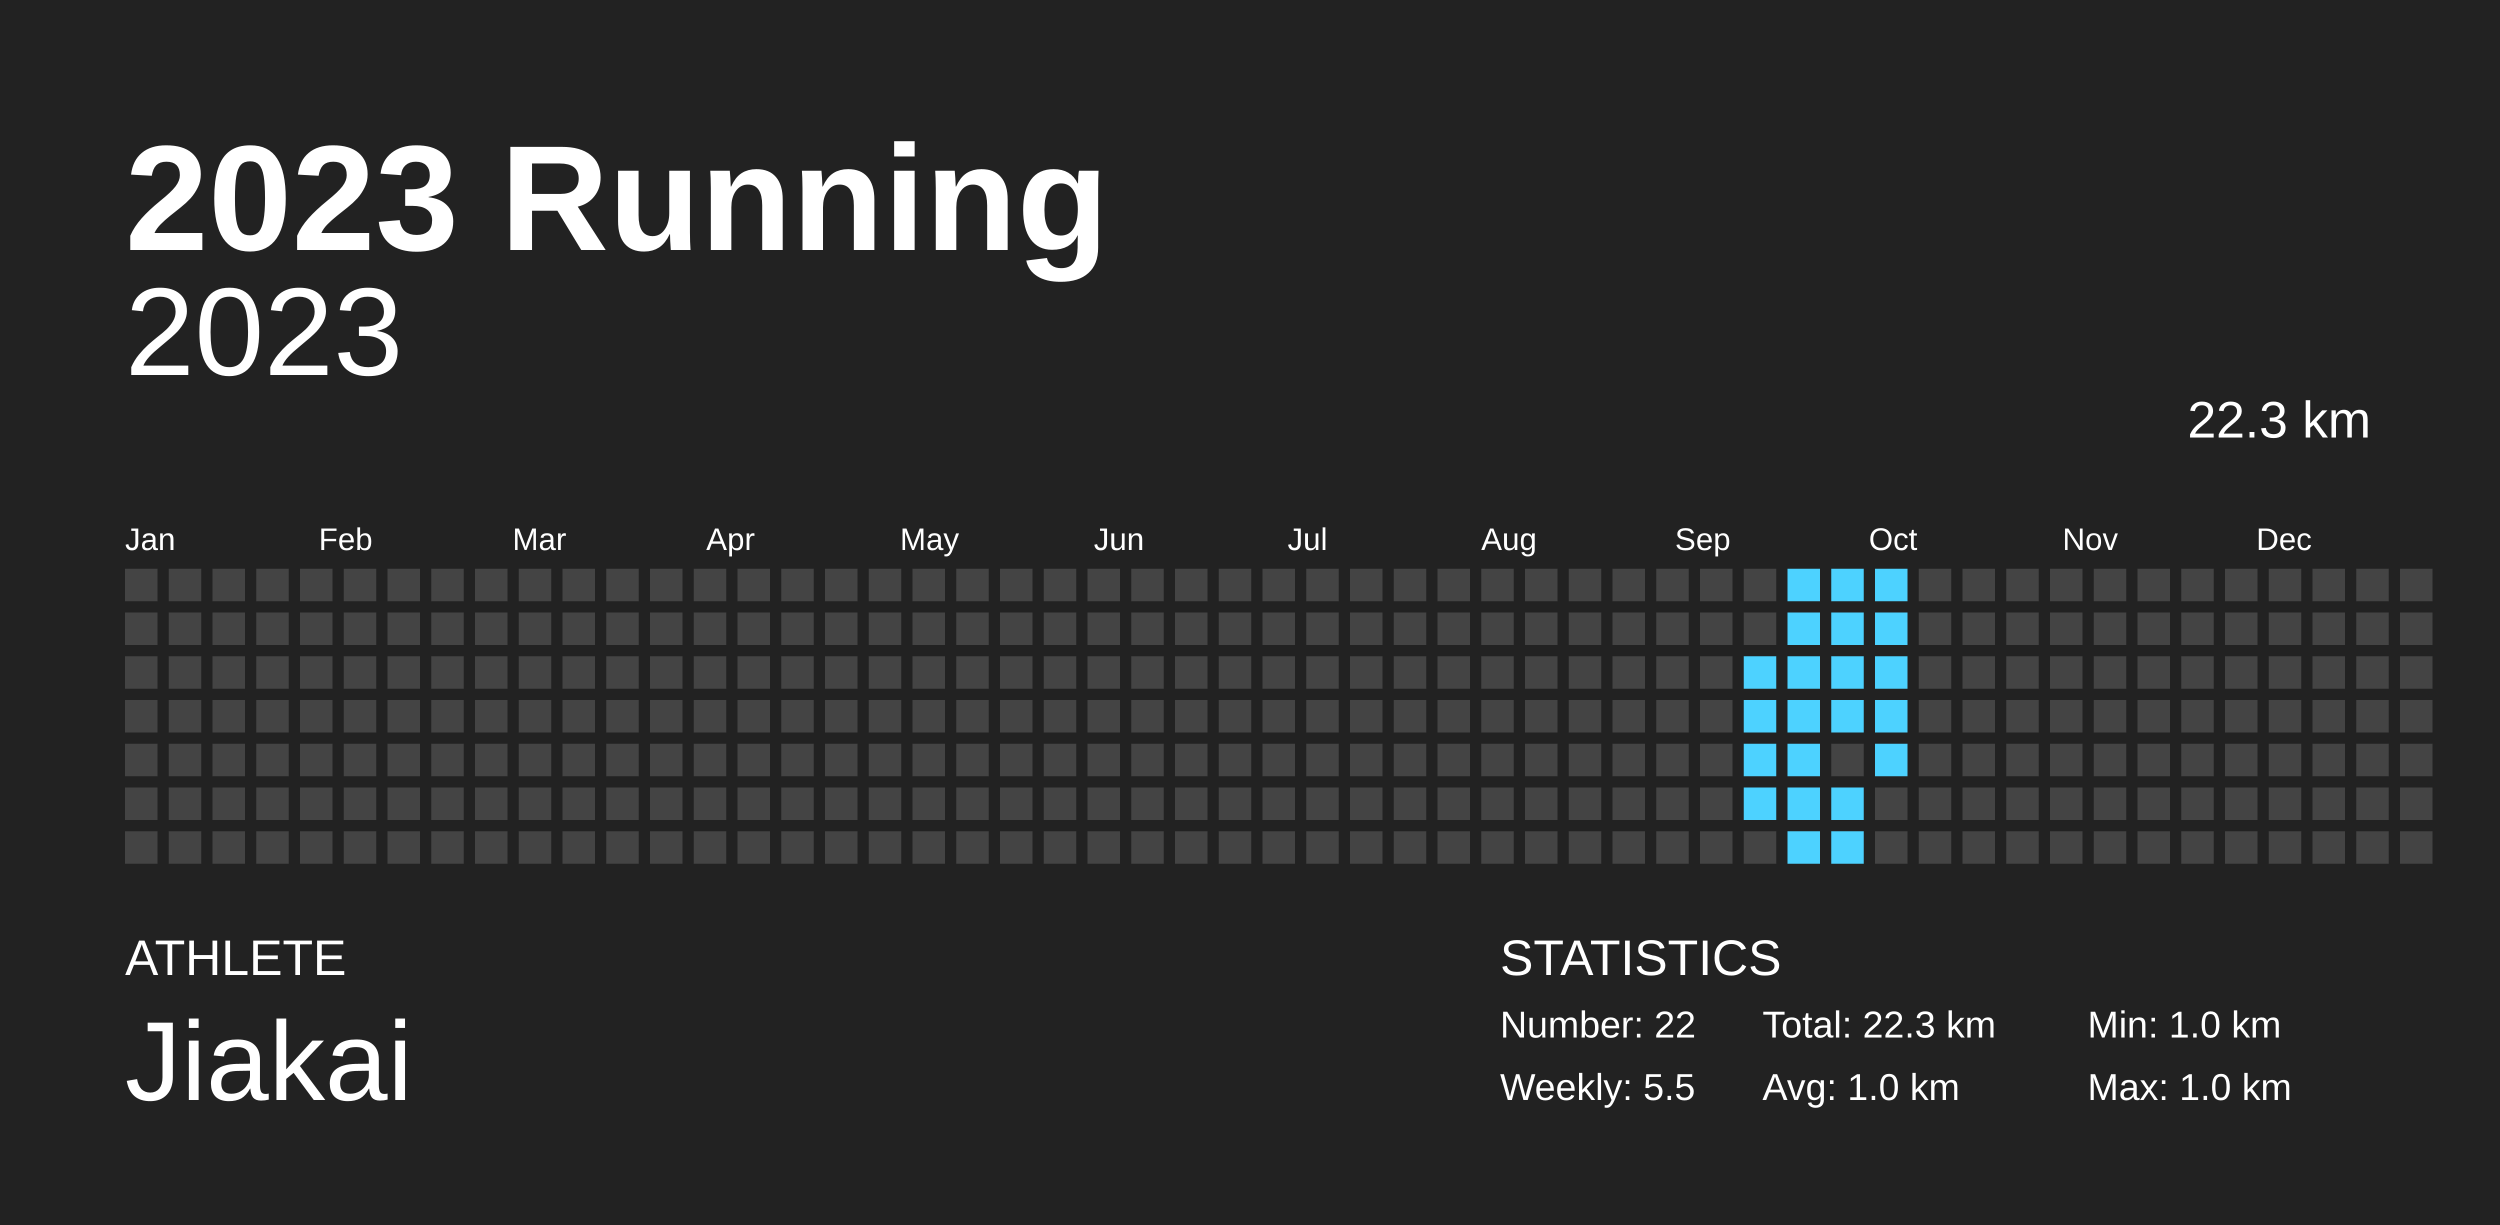
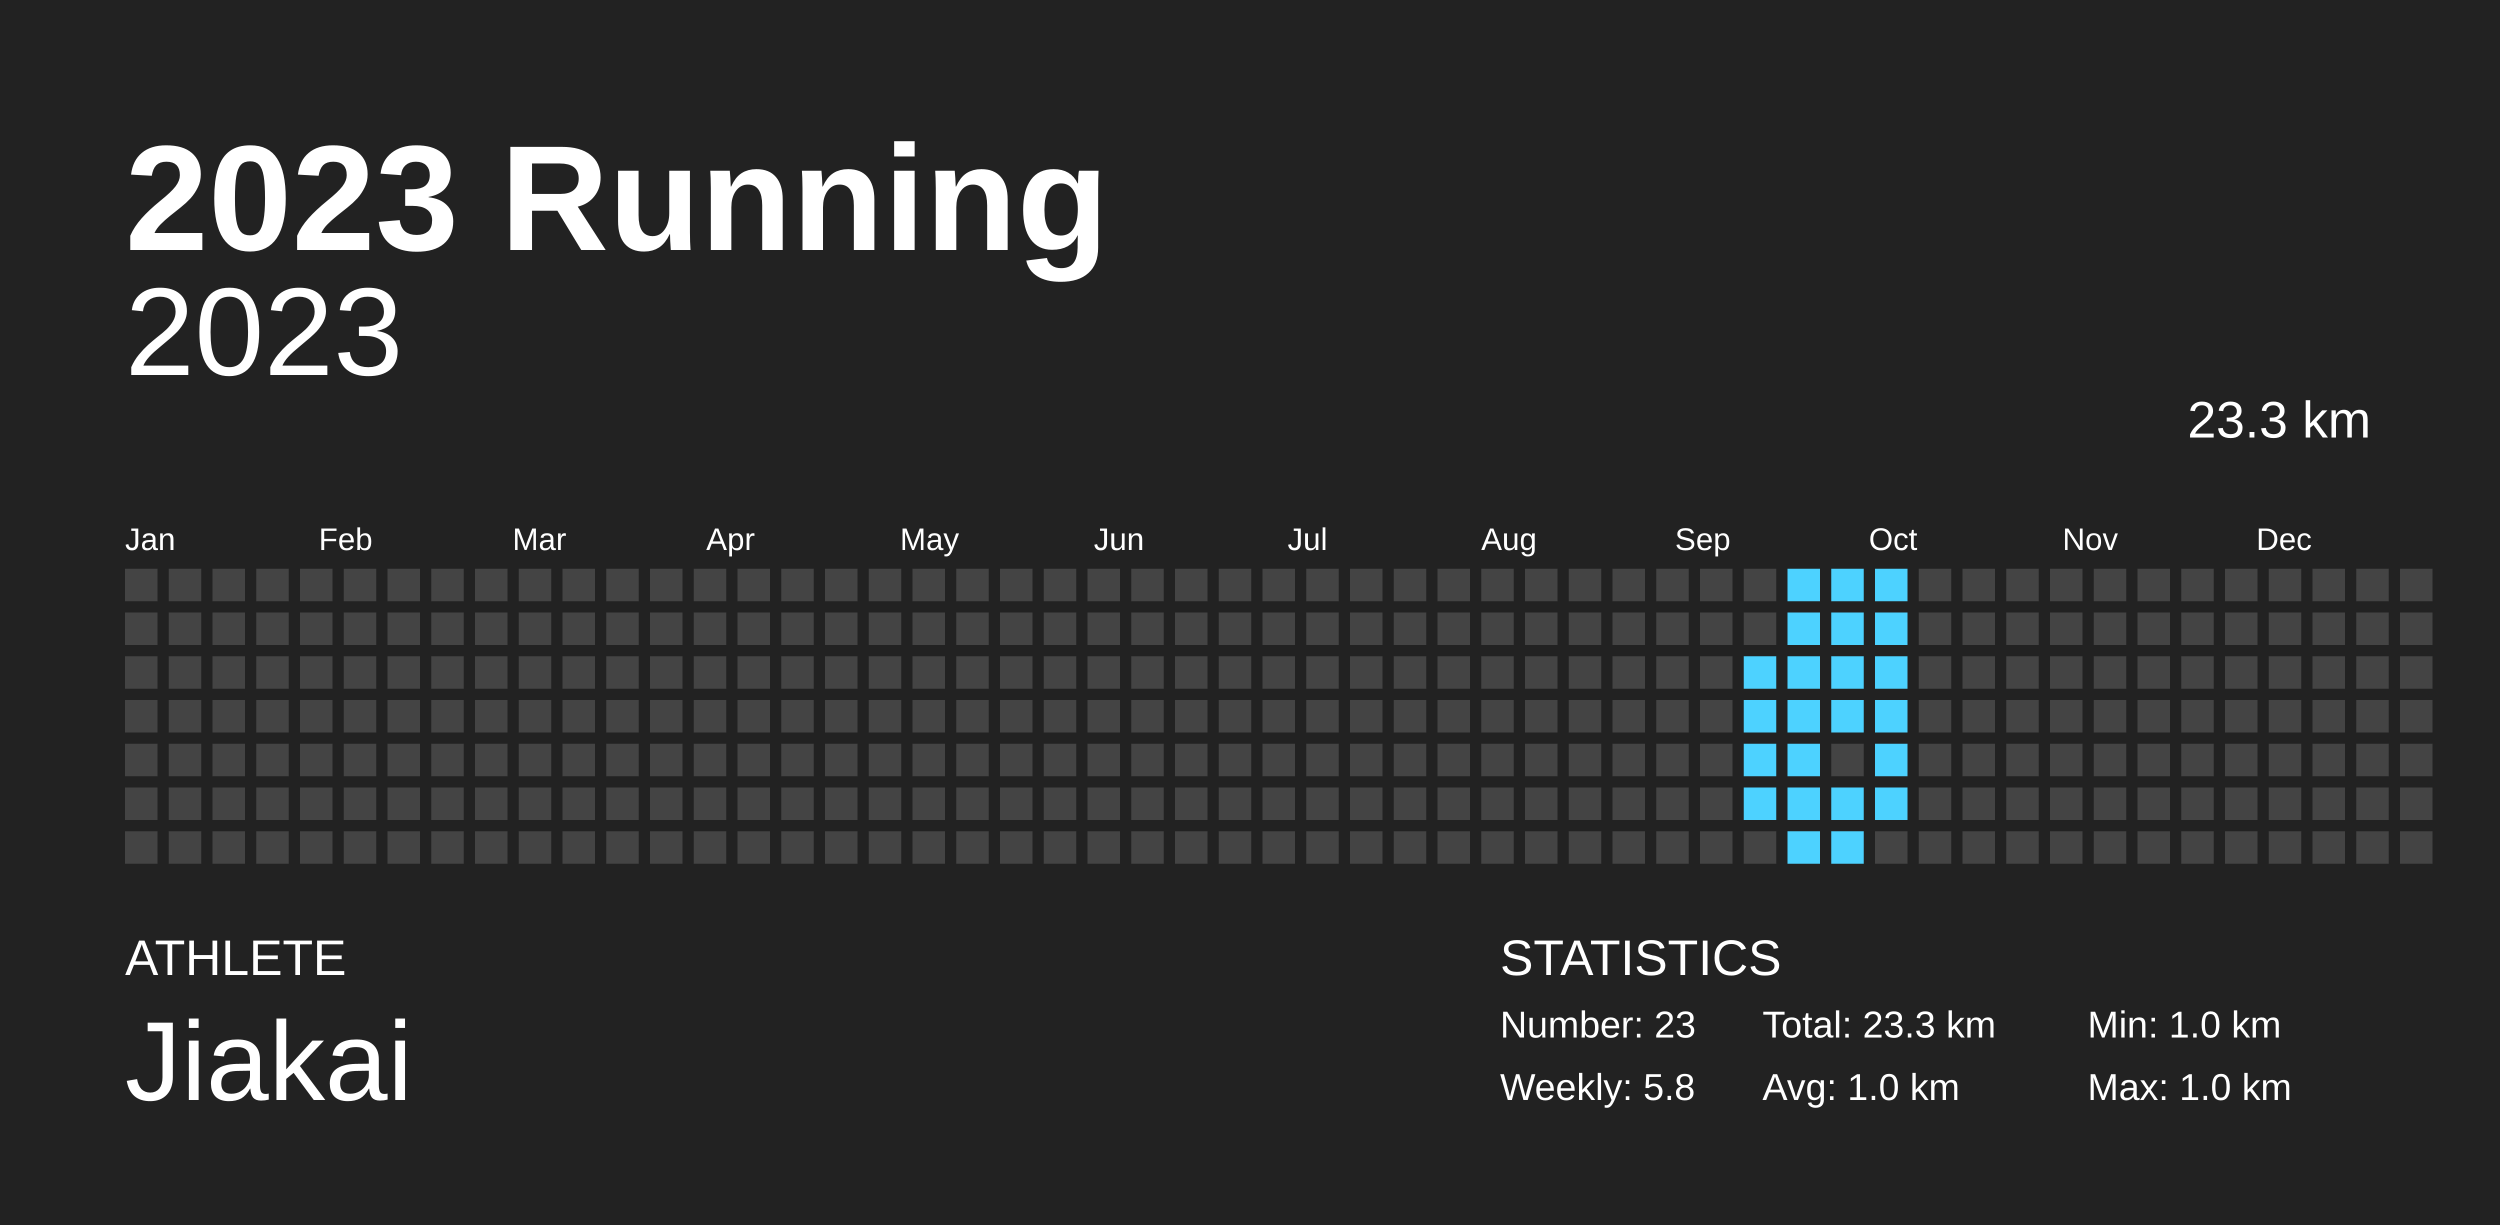
<svg xmlns="http://www.w3.org/2000/svg" baseProfile="full" height="98mm" version="1.1" viewBox="0,0,200,98" width="200mm">
  <defs />
  <rect fill="#222222" height="98" width="200" x="0" y="0" />
  <text fill="#FFFFFF" style="font-size:12px; font-family:Arial; font-weight:bold;" x="10" y="20">2023 Running</text>
  <text fill="#FFFFFF" style="font-size:4px; font-family:Arial" x="10" y="78">ATHLETE</text>
  <text fill="#FFFFFF" style="font-size:9px; font-family:Arial" x="10" y="88">Jiakai</text>
  <text fill="#FFFFFF" style="font-size:4px; font-family:Arial" x="120" y="78">STATISTICS</text>
-   <text fill="#FFFFFF" style="font-size:3px; font-family:Arial" x="120" y="83">Number: 22</text>
-   <text fill="#FFFFFF" style="font-size:3px; font-family:Arial" x="120" y="88">Weekly: 5.5</text>
-   <text fill="#FFFFFF" style="font-size:3px; font-family:Arial" x="141" y="83">Total: 22.3 km</text>
+   <text fill="#FFFFFF" style="font-size:3px; font-family:Arial" x="120" y="83">Number: 23</text>
+   <text fill="#FFFFFF" style="font-size:3px; font-family:Arial" x="120" y="88">Weekly: 5.8</text>
+   <text fill="#FFFFFF" style="font-size:3px; font-family:Arial" x="141" y="83">Total: 23.3 km</text>
  <text fill="#FFFFFF" style="font-size:3px; font-family:Arial" x="141" y="88">Avg: 1.0 km</text>
  <text fill="#FFFFFF" style="font-size:3px; font-family:Arial" x="167" y="83">Min: 1.0 km</text>
  <text fill="#FFFFFF" style="font-size:3px; font-family:Arial" x="167" y="88">Max: 1.0 km</text>
  <text alignment-baseline="hanging" fill="#FFFFFF" style="font-size:10.0px; font-family:Arial;" x="10" y="30">2023</text>
-   <text alignment-baseline="hanging" fill="#FFFFFF" style="font-size:4.125px; font-family:Arial;" x="175" y="35">22.3 km</text>
+   <text alignment-baseline="hanging" fill="#FFFFFF" style="font-size:4.125px; font-family:Arial;" x="175" y="35">23.3 km</text>
  <text fill="#FFFFFF" style="font-size:2.5px; font-family:Arial" x="10.0" y="44">Jan</text>
  <text fill="#FFFFFF" style="font-size:2.5px; font-family:Arial" x="25.5" y="44">Feb</text>
  <text fill="#FFFFFF" style="font-size:2.5px; font-family:Arial" x="41.0" y="44">Mar</text>
  <text fill="#FFFFFF" style="font-size:2.5px; font-family:Arial" x="56.5" y="44">Apr</text>
  <text fill="#FFFFFF" style="font-size:2.5px; font-family:Arial" x="72.0" y="44">May</text>
  <text fill="#FFFFFF" style="font-size:2.5px; font-family:Arial" x="87.5" y="44">Jun</text>
  <text fill="#FFFFFF" style="font-size:2.5px; font-family:Arial" x="103.0" y="44">Jul</text>
  <text fill="#FFFFFF" style="font-size:2.5px; font-family:Arial" x="118.5" y="44">Aug</text>
  <text fill="#FFFFFF" style="font-size:2.5px; font-family:Arial" x="134.0" y="44">Sep</text>
  <text fill="#FFFFFF" style="font-size:2.5px; font-family:Arial" x="149.5" y="44">Oct</text>
  <text fill="#FFFFFF" style="font-size:2.5px; font-family:Arial" x="165.0" y="44">Nov</text>
  <text fill="#FFFFFF" style="font-size:2.5px; font-family:Arial" x="180.5" y="44">Dec</text>
  <rect fill="#444444" height="2.6" width="2.6" x="10.0" y="45.5" />
  <rect fill="#444444" height="2.6" width="2.6" x="10.0" y="49.0" />
  <rect fill="#444444" height="2.6" width="2.6" x="10.0" y="52.5" />
  <rect fill="#444444" height="2.6" width="2.6" x="10.0" y="56.0" />
  <rect fill="#444444" height="2.6" width="2.6" x="10.0" y="59.5" />
  <rect fill="#444444" height="2.6" width="2.6" x="10.0" y="63.0" />
  <rect fill="#444444" height="2.6" width="2.6" x="10.0" y="66.5" />
  <rect fill="#444444" height="2.6" width="2.6" x="13.5" y="45.5" />
  <rect fill="#444444" height="2.6" width="2.6" x="13.5" y="49.0" />
  <rect fill="#444444" height="2.6" width="2.6" x="13.5" y="52.5" />
  <rect fill="#444444" height="2.6" width="2.6" x="13.5" y="56.0" />
  <rect fill="#444444" height="2.6" width="2.6" x="13.5" y="59.5" />
  <rect fill="#444444" height="2.6" width="2.6" x="13.5" y="63.0" />
  <rect fill="#444444" height="2.6" width="2.6" x="13.5" y="66.5" />
  <rect fill="#444444" height="2.6" width="2.6" x="17.0" y="45.5" />
  <rect fill="#444444" height="2.6" width="2.6" x="17.0" y="49.0" />
  <rect fill="#444444" height="2.6" width="2.6" x="17.0" y="52.5" />
  <rect fill="#444444" height="2.6" width="2.6" x="17.0" y="56.0" />
  <rect fill="#444444" height="2.6" width="2.6" x="17.0" y="59.5" />
  <rect fill="#444444" height="2.6" width="2.6" x="17.0" y="63.0" />
  <rect fill="#444444" height="2.6" width="2.6" x="17.0" y="66.5" />
  <rect fill="#444444" height="2.6" width="2.6" x="20.5" y="45.5" />
  <rect fill="#444444" height="2.6" width="2.6" x="20.5" y="49.0" />
  <rect fill="#444444" height="2.6" width="2.6" x="20.5" y="52.5" />
  <rect fill="#444444" height="2.6" width="2.6" x="20.5" y="56.0" />
  <rect fill="#444444" height="2.6" width="2.6" x="20.5" y="59.5" />
  <rect fill="#444444" height="2.6" width="2.6" x="20.5" y="63.0" />
  <rect fill="#444444" height="2.6" width="2.6" x="20.5" y="66.5" />
  <rect fill="#444444" height="2.6" width="2.6" x="24.0" y="45.5" />
  <rect fill="#444444" height="2.6" width="2.6" x="24.0" y="49.0" />
  <rect fill="#444444" height="2.6" width="2.6" x="24.0" y="52.5" />
  <rect fill="#444444" height="2.6" width="2.6" x="24.0" y="56.0" />
  <rect fill="#444444" height="2.6" width="2.6" x="24.0" y="59.5" />
  <rect fill="#444444" height="2.6" width="2.6" x="24.0" y="63.0" />
  <rect fill="#444444" height="2.6" width="2.6" x="24.0" y="66.5" />
  <rect fill="#444444" height="2.6" width="2.6" x="27.5" y="45.5" />
  <rect fill="#444444" height="2.6" width="2.6" x="27.5" y="49.0" />
  <rect fill="#444444" height="2.6" width="2.6" x="27.5" y="52.5" />
  <rect fill="#444444" height="2.6" width="2.6" x="27.5" y="56.0" />
  <rect fill="#444444" height="2.6" width="2.6" x="27.5" y="59.5" />
  <rect fill="#444444" height="2.6" width="2.6" x="27.5" y="63.0" />
  <rect fill="#444444" height="2.6" width="2.6" x="27.5" y="66.5" />
  <rect fill="#444444" height="2.6" width="2.6" x="31.0" y="45.5" />
  <rect fill="#444444" height="2.6" width="2.6" x="31.0" y="49.0" />
  <rect fill="#444444" height="2.6" width="2.6" x="31.0" y="52.5" />
  <rect fill="#444444" height="2.6" width="2.6" x="31.0" y="56.0" />
  <rect fill="#444444" height="2.6" width="2.6" x="31.0" y="59.5" />
  <rect fill="#444444" height="2.6" width="2.6" x="31.0" y="63.0" />
  <rect fill="#444444" height="2.6" width="2.6" x="31.0" y="66.5" />
  <rect fill="#444444" height="2.6" width="2.6" x="34.5" y="45.5" />
  <rect fill="#444444" height="2.6" width="2.6" x="34.5" y="49.0" />
  <rect fill="#444444" height="2.6" width="2.6" x="34.5" y="52.5" />
  <rect fill="#444444" height="2.6" width="2.6" x="34.5" y="56.0" />
  <rect fill="#444444" height="2.6" width="2.6" x="34.5" y="59.5" />
  <rect fill="#444444" height="2.6" width="2.6" x="34.5" y="63.0" />
  <rect fill="#444444" height="2.6" width="2.6" x="34.5" y="66.5" />
  <rect fill="#444444" height="2.6" width="2.6" x="38.0" y="45.5" />
  <rect fill="#444444" height="2.6" width="2.6" x="38.0" y="49.0" />
  <rect fill="#444444" height="2.6" width="2.6" x="38.0" y="52.5" />
  <rect fill="#444444" height="2.6" width="2.6" x="38.0" y="56.0" />
  <rect fill="#444444" height="2.6" width="2.6" x="38.0" y="59.5" />
  <rect fill="#444444" height="2.6" width="2.6" x="38.0" y="63.0" />
  <rect fill="#444444" height="2.6" width="2.6" x="38.0" y="66.5" />
  <rect fill="#444444" height="2.6" width="2.6" x="41.5" y="45.5" />
  <rect fill="#444444" height="2.6" width="2.6" x="41.5" y="49.0" />
  <rect fill="#444444" height="2.6" width="2.6" x="41.5" y="52.5" />
  <rect fill="#444444" height="2.6" width="2.6" x="41.5" y="56.0" />
  <rect fill="#444444" height="2.6" width="2.6" x="41.5" y="59.5" />
  <rect fill="#444444" height="2.6" width="2.6" x="41.5" y="63.0" />
  <rect fill="#444444" height="2.6" width="2.6" x="41.5" y="66.5" />
  <rect fill="#444444" height="2.6" width="2.6" x="45.0" y="45.5" />
  <rect fill="#444444" height="2.6" width="2.6" x="45.0" y="49.0" />
  <rect fill="#444444" height="2.6" width="2.6" x="45.0" y="52.5" />
  <rect fill="#444444" height="2.6" width="2.6" x="45.0" y="56.0" />
  <rect fill="#444444" height="2.6" width="2.6" x="45.0" y="59.5" />
  <rect fill="#444444" height="2.6" width="2.6" x="45.0" y="63.0" />
  <rect fill="#444444" height="2.6" width="2.6" x="45.0" y="66.5" />
  <rect fill="#444444" height="2.6" width="2.6" x="48.5" y="45.5" />
  <rect fill="#444444" height="2.6" width="2.6" x="48.5" y="49.0" />
  <rect fill="#444444" height="2.6" width="2.6" x="48.5" y="52.5" />
  <rect fill="#444444" height="2.6" width="2.6" x="48.5" y="56.0" />
  <rect fill="#444444" height="2.6" width="2.6" x="48.5" y="59.5" />
  <rect fill="#444444" height="2.6" width="2.6" x="48.5" y="63.0" />
  <rect fill="#444444" height="2.6" width="2.6" x="48.5" y="66.5" />
  <rect fill="#444444" height="2.6" width="2.6" x="52.0" y="45.5" />
  <rect fill="#444444" height="2.6" width="2.6" x="52.0" y="49.0" />
  <rect fill="#444444" height="2.6" width="2.6" x="52.0" y="52.5" />
  <rect fill="#444444" height="2.6" width="2.6" x="52.0" y="56.0" />
  <rect fill="#444444" height="2.6" width="2.6" x="52.0" y="59.5" />
  <rect fill="#444444" height="2.6" width="2.6" x="52.0" y="63.0" />
  <rect fill="#444444" height="2.6" width="2.6" x="52.0" y="66.5" />
  <rect fill="#444444" height="2.6" width="2.6" x="55.5" y="45.5" />
  <rect fill="#444444" height="2.6" width="2.6" x="55.5" y="49.0" />
  <rect fill="#444444" height="2.6" width="2.6" x="55.5" y="52.5" />
  <rect fill="#444444" height="2.6" width="2.6" x="55.5" y="56.0" />
  <rect fill="#444444" height="2.6" width="2.6" x="55.5" y="59.5" />
  <rect fill="#444444" height="2.6" width="2.6" x="55.5" y="63.0" />
  <rect fill="#444444" height="2.6" width="2.6" x="55.5" y="66.5" />
  <rect fill="#444444" height="2.6" width="2.6" x="59.0" y="45.5" />
  <rect fill="#444444" height="2.6" width="2.6" x="59.0" y="49.0" />
  <rect fill="#444444" height="2.6" width="2.6" x="59.0" y="52.5" />
  <rect fill="#444444" height="2.6" width="2.6" x="59.0" y="56.0" />
  <rect fill="#444444" height="2.6" width="2.6" x="59.0" y="59.5" />
  <rect fill="#444444" height="2.6" width="2.6" x="59.0" y="63.0" />
  <rect fill="#444444" height="2.6" width="2.6" x="59.0" y="66.5" />
  <rect fill="#444444" height="2.6" width="2.6" x="62.5" y="45.5" />
  <rect fill="#444444" height="2.6" width="2.6" x="62.5" y="49.0" />
  <rect fill="#444444" height="2.6" width="2.6" x="62.5" y="52.5" />
  <rect fill="#444444" height="2.6" width="2.6" x="62.5" y="56.0" />
  <rect fill="#444444" height="2.6" width="2.6" x="62.5" y="59.5" />
  <rect fill="#444444" height="2.6" width="2.6" x="62.5" y="63.0" />
  <rect fill="#444444" height="2.6" width="2.6" x="62.5" y="66.5" />
  <rect fill="#444444" height="2.6" width="2.6" x="66.0" y="45.5" />
  <rect fill="#444444" height="2.6" width="2.6" x="66.0" y="49.0" />
  <rect fill="#444444" height="2.6" width="2.6" x="66.0" y="52.5" />
  <rect fill="#444444" height="2.6" width="2.6" x="66.0" y="56.0" />
  <rect fill="#444444" height="2.6" width="2.6" x="66.0" y="59.5" />
  <rect fill="#444444" height="2.6" width="2.6" x="66.0" y="63.0" />
  <rect fill="#444444" height="2.6" width="2.6" x="66.0" y="66.5" />
  <rect fill="#444444" height="2.6" width="2.6" x="69.5" y="45.5" />
  <rect fill="#444444" height="2.6" width="2.6" x="69.5" y="49.0" />
  <rect fill="#444444" height="2.6" width="2.6" x="69.5" y="52.5" />
  <rect fill="#444444" height="2.6" width="2.6" x="69.5" y="56.0" />
  <rect fill="#444444" height="2.6" width="2.6" x="69.5" y="59.5" />
  <rect fill="#444444" height="2.6" width="2.6" x="69.5" y="63.0" />
  <rect fill="#444444" height="2.6" width="2.6" x="69.5" y="66.5" />
  <rect fill="#444444" height="2.6" width="2.6" x="73.0" y="45.5" />
  <rect fill="#444444" height="2.6" width="2.6" x="73.0" y="49.0" />
  <rect fill="#444444" height="2.6" width="2.6" x="73.0" y="52.5" />
  <rect fill="#444444" height="2.6" width="2.6" x="73.0" y="56.0" />
  <rect fill="#444444" height="2.6" width="2.6" x="73.0" y="59.5" />
  <rect fill="#444444" height="2.6" width="2.6" x="73.0" y="63.0" />
  <rect fill="#444444" height="2.6" width="2.6" x="73.0" y="66.5" />
  <rect fill="#444444" height="2.6" width="2.6" x="76.5" y="45.5" />
  <rect fill="#444444" height="2.6" width="2.6" x="76.5" y="49.0" />
  <rect fill="#444444" height="2.6" width="2.6" x="76.5" y="52.5" />
  <rect fill="#444444" height="2.6" width="2.6" x="76.5" y="56.0" />
  <rect fill="#444444" height="2.6" width="2.6" x="76.5" y="59.5" />
  <rect fill="#444444" height="2.6" width="2.6" x="76.5" y="63.0" />
  <rect fill="#444444" height="2.6" width="2.6" x="76.5" y="66.5" />
  <rect fill="#444444" height="2.6" width="2.6" x="80.0" y="45.5" />
  <rect fill="#444444" height="2.6" width="2.6" x="80.0" y="49.0" />
  <rect fill="#444444" height="2.6" width="2.6" x="80.0" y="52.5" />
  <rect fill="#444444" height="2.6" width="2.6" x="80.0" y="56.0" />
  <rect fill="#444444" height="2.6" width="2.6" x="80.0" y="59.5" />
  <rect fill="#444444" height="2.6" width="2.6" x="80.0" y="63.0" />
  <rect fill="#444444" height="2.6" width="2.6" x="80.0" y="66.5" />
  <rect fill="#444444" height="2.6" width="2.6" x="83.5" y="45.5" />
  <rect fill="#444444" height="2.6" width="2.6" x="83.5" y="49.0" />
  <rect fill="#444444" height="2.6" width="2.6" x="83.5" y="52.5" />
  <rect fill="#444444" height="2.6" width="2.6" x="83.5" y="56.0" />
  <rect fill="#444444" height="2.6" width="2.6" x="83.5" y="59.5" />
  <rect fill="#444444" height="2.6" width="2.6" x="83.5" y="63.0" />
  <rect fill="#444444" height="2.6" width="2.6" x="83.5" y="66.5" />
  <rect fill="#444444" height="2.6" width="2.6" x="87.0" y="45.5" />
  <rect fill="#444444" height="2.6" width="2.6" x="87.0" y="49.0" />
  <rect fill="#444444" height="2.6" width="2.6" x="87.0" y="52.5" />
  <rect fill="#444444" height="2.6" width="2.6" x="87.0" y="56.0" />
  <rect fill="#444444" height="2.6" width="2.6" x="87.0" y="59.5" />
  <rect fill="#444444" height="2.6" width="2.6" x="87.0" y="63.0" />
  <rect fill="#444444" height="2.6" width="2.6" x="87.0" y="66.5" />
  <rect fill="#444444" height="2.6" width="2.6" x="90.5" y="45.5" />
  <rect fill="#444444" height="2.6" width="2.6" x="90.5" y="49.0" />
  <rect fill="#444444" height="2.6" width="2.6" x="90.5" y="52.5" />
  <rect fill="#444444" height="2.6" width="2.6" x="90.5" y="56.0" />
  <rect fill="#444444" height="2.6" width="2.6" x="90.5" y="59.5" />
  <rect fill="#444444" height="2.6" width="2.6" x="90.5" y="63.0" />
  <rect fill="#444444" height="2.6" width="2.6" x="90.5" y="66.5" />
  <rect fill="#444444" height="2.6" width="2.6" x="94.0" y="45.5" />
  <rect fill="#444444" height="2.6" width="2.6" x="94.0" y="49.0" />
  <rect fill="#444444" height="2.6" width="2.6" x="94.0" y="52.5" />
  <rect fill="#444444" height="2.6" width="2.6" x="94.0" y="56.0" />
  <rect fill="#444444" height="2.6" width="2.6" x="94.0" y="59.5" />
  <rect fill="#444444" height="2.6" width="2.6" x="94.0" y="63.0" />
  <rect fill="#444444" height="2.6" width="2.6" x="94.0" y="66.5" />
  <rect fill="#444444" height="2.6" width="2.6" x="97.5" y="45.5" />
  <rect fill="#444444" height="2.6" width="2.6" x="97.5" y="49.0" />
  <rect fill="#444444" height="2.6" width="2.6" x="97.5" y="52.5" />
  <rect fill="#444444" height="2.6" width="2.6" x="97.5" y="56.0" />
  <rect fill="#444444" height="2.6" width="2.6" x="97.5" y="59.5" />
  <rect fill="#444444" height="2.6" width="2.6" x="97.5" y="63.0" />
  <rect fill="#444444" height="2.6" width="2.6" x="97.5" y="66.5" />
  <rect fill="#444444" height="2.6" width="2.6" x="101.0" y="45.5" />
  <rect fill="#444444" height="2.6" width="2.6" x="101.0" y="49.0" />
  <rect fill="#444444" height="2.6" width="2.6" x="101.0" y="52.5" />
  <rect fill="#444444" height="2.6" width="2.6" x="101.0" y="56.0" />
  <rect fill="#444444" height="2.6" width="2.6" x="101.0" y="59.5" />
  <rect fill="#444444" height="2.6" width="2.6" x="101.0" y="63.0" />
  <rect fill="#444444" height="2.6" width="2.6" x="101.0" y="66.5" />
  <rect fill="#444444" height="2.6" width="2.6" x="104.5" y="45.5" />
  <rect fill="#444444" height="2.6" width="2.6" x="104.5" y="49.0" />
  <rect fill="#444444" height="2.6" width="2.6" x="104.5" y="52.5" />
  <rect fill="#444444" height="2.6" width="2.6" x="104.5" y="56.0" />
  <rect fill="#444444" height="2.6" width="2.6" x="104.5" y="59.5" />
  <rect fill="#444444" height="2.6" width="2.6" x="104.5" y="63.0" />
  <rect fill="#444444" height="2.6" width="2.6" x="104.5" y="66.5" />
  <rect fill="#444444" height="2.6" width="2.6" x="108.0" y="45.5" />
  <rect fill="#444444" height="2.6" width="2.6" x="108.0" y="49.0" />
  <rect fill="#444444" height="2.6" width="2.6" x="108.0" y="52.5" />
  <rect fill="#444444" height="2.6" width="2.6" x="108.0" y="56.0" />
  <rect fill="#444444" height="2.6" width="2.6" x="108.0" y="59.5" />
  <rect fill="#444444" height="2.6" width="2.6" x="108.0" y="63.0" />
  <rect fill="#444444" height="2.6" width="2.6" x="108.0" y="66.5" />
  <rect fill="#444444" height="2.6" width="2.6" x="111.5" y="45.5" />
  <rect fill="#444444" height="2.6" width="2.6" x="111.5" y="49.0" />
  <rect fill="#444444" height="2.6" width="2.6" x="111.5" y="52.5" />
  <rect fill="#444444" height="2.6" width="2.6" x="111.5" y="56.0" />
  <rect fill="#444444" height="2.6" width="2.6" x="111.5" y="59.5" />
  <rect fill="#444444" height="2.6" width="2.6" x="111.5" y="63.0" />
  <rect fill="#444444" height="2.6" width="2.6" x="111.5" y="66.5" />
  <rect fill="#444444" height="2.6" width="2.6" x="115.0" y="45.5" />
  <rect fill="#444444" height="2.6" width="2.6" x="115.0" y="49.0" />
  <rect fill="#444444" height="2.6" width="2.6" x="115.0" y="52.5" />
  <rect fill="#444444" height="2.6" width="2.6" x="115.0" y="56.0" />
  <rect fill="#444444" height="2.6" width="2.6" x="115.0" y="59.5" />
  <rect fill="#444444" height="2.6" width="2.6" x="115.0" y="63.0" />
  <rect fill="#444444" height="2.6" width="2.6" x="115.0" y="66.5" />
  <rect fill="#444444" height="2.6" width="2.6" x="118.5" y="45.5" />
  <rect fill="#444444" height="2.6" width="2.6" x="118.5" y="49.0" />
  <rect fill="#444444" height="2.6" width="2.6" x="118.5" y="52.5" />
  <rect fill="#444444" height="2.6" width="2.6" x="118.5" y="56.0" />
  <rect fill="#444444" height="2.6" width="2.6" x="118.5" y="59.5" />
  <rect fill="#444444" height="2.6" width="2.6" x="118.5" y="63.0" />
  <rect fill="#444444" height="2.6" width="2.6" x="118.5" y="66.5" />
  <rect fill="#444444" height="2.6" width="2.6" x="122.0" y="45.5" />
  <rect fill="#444444" height="2.6" width="2.6" x="122.0" y="49.0" />
  <rect fill="#444444" height="2.6" width="2.6" x="122.0" y="52.5" />
  <rect fill="#444444" height="2.6" width="2.6" x="122.0" y="56.0" />
  <rect fill="#444444" height="2.6" width="2.6" x="122.0" y="59.5" />
  <rect fill="#444444" height="2.6" width="2.6" x="122.0" y="63.0" />
  <rect fill="#444444" height="2.6" width="2.6" x="122.0" y="66.5" />
  <rect fill="#444444" height="2.6" width="2.6" x="125.5" y="45.5" />
  <rect fill="#444444" height="2.6" width="2.6" x="125.5" y="49.0" />
  <rect fill="#444444" height="2.6" width="2.6" x="125.5" y="52.5" />
  <rect fill="#444444" height="2.6" width="2.6" x="125.5" y="56.0" />
  <rect fill="#444444" height="2.6" width="2.6" x="125.5" y="59.5" />
  <rect fill="#444444" height="2.6" width="2.6" x="125.5" y="63.0" />
  <rect fill="#444444" height="2.6" width="2.6" x="125.5" y="66.5" />
  <rect fill="#444444" height="2.6" width="2.6" x="129.0" y="45.5" />
  <rect fill="#444444" height="2.6" width="2.6" x="129.0" y="49.0" />
  <rect fill="#444444" height="2.6" width="2.6" x="129.0" y="52.5" />
  <rect fill="#444444" height="2.6" width="2.6" x="129.0" y="56.0" />
  <rect fill="#444444" height="2.6" width="2.6" x="129.0" y="59.5" />
  <rect fill="#444444" height="2.6" width="2.6" x="129.0" y="63.0" />
  <rect fill="#444444" height="2.6" width="2.6" x="129.0" y="66.5" />
  <rect fill="#444444" height="2.6" width="2.6" x="132.5" y="45.5" />
  <rect fill="#444444" height="2.6" width="2.6" x="132.5" y="49.0" />
  <rect fill="#444444" height="2.6" width="2.6" x="132.5" y="52.5" />
  <rect fill="#444444" height="2.6" width="2.6" x="132.5" y="56.0" />
  <rect fill="#444444" height="2.6" width="2.6" x="132.5" y="59.5" />
  <rect fill="#444444" height="2.6" width="2.6" x="132.5" y="63.0" />
  <rect fill="#444444" height="2.6" width="2.6" x="132.5" y="66.5" />
  <rect fill="#444444" height="2.6" width="2.6" x="136.0" y="45.5" />
  <rect fill="#444444" height="2.6" width="2.6" x="136.0" y="49.0" />
  <rect fill="#444444" height="2.6" width="2.6" x="136.0" y="52.5" />
  <rect fill="#444444" height="2.6" width="2.6" x="136.0" y="56.0" />
  <rect fill="#444444" height="2.6" width="2.6" x="136.0" y="59.5" />
  <rect fill="#444444" height="2.6" width="2.6" x="136.0" y="63.0" />
  <rect fill="#444444" height="2.6" width="2.6" x="136.0" y="66.5" />
  <rect fill="#444444" height="2.6" width="2.6" x="139.5" y="45.5" />
  <rect fill="#444444" height="2.6" width="2.6" x="139.5" y="49.0" />
  <rect fill="#4dd2ff" height="2.6" width="2.6" x="139.5" y="52.5" />
  <rect fill="#4dd2ff" height="2.6" width="2.6" x="139.5" y="56.0" />
  <rect fill="#4dd2ff" height="2.6" width="2.6" x="139.5" y="59.5" />
  <rect fill="#4dd2ff" height="2.6" width="2.6" x="139.5" y="63.0" />
  <rect fill="#444444" height="2.6" width="2.6" x="139.5" y="66.5" />
  <rect fill="#4dd2ff" height="2.6" width="2.6" x="143.0" y="45.5" />
  <rect fill="#4dd2ff" height="2.6" width="2.6" x="143.0" y="49.0" />
  <rect fill="#4dd2ff" height="2.6" width="2.6" x="143.0" y="52.5" />
  <rect fill="#4dd2ff" height="2.6" width="2.6" x="143.0" y="56.0" />
  <rect fill="#4dd2ff" height="2.6" width="2.6" x="143.0" y="59.5" />
  <rect fill="#4dd2ff" height="2.6" width="2.6" x="143.0" y="63.0" />
  <rect fill="#4dd2ff" height="2.6" width="2.6" x="143.0" y="66.5" />
  <rect fill="#4dd2ff" height="2.6" width="2.6" x="146.5" y="45.5" />
  <rect fill="#4dd2ff" height="2.6" width="2.6" x="146.5" y="49.0" />
  <rect fill="#4dd2ff" height="2.6" width="2.6" x="146.5" y="52.5" />
  <rect fill="#4dd2ff" height="2.6" width="2.6" x="146.5" y="56.0" />
  <rect fill="#444444" height="2.6" width="2.6" x="146.5" y="59.5" />
  <rect fill="#4dd2ff" height="2.6" width="2.6" x="146.5" y="63.0" />
  <rect fill="#4dd2ff" height="2.6" width="2.6" x="146.5" y="66.5" />
  <rect fill="#4dd2ff" height="2.6" width="2.6" x="150.0" y="45.5" />
  <rect fill="#4dd2ff" height="2.6" width="2.6" x="150.0" y="49.0" />
  <rect fill="#4dd2ff" height="2.6" width="2.6" x="150.0" y="52.5" />
  <rect fill="#4dd2ff" height="2.6" width="2.6" x="150.0" y="56.0" />
  <rect fill="#4dd2ff" height="2.6" width="2.6" x="150.0" y="59.5" />
-   <rect fill="#444444" height="2.6" width="2.6" x="150.0" y="63.0" />
+   <rect fill="#4dd2ff" height="2.6" width="2.6" x="150.0" y="63.0" />
  <rect fill="#444444" height="2.6" width="2.6" x="150.0" y="66.5" />
  <rect fill="#444444" height="2.6" width="2.6" x="153.5" y="45.5" />
  <rect fill="#444444" height="2.6" width="2.6" x="153.5" y="49.0" />
  <rect fill="#444444" height="2.6" width="2.6" x="153.5" y="52.5" />
  <rect fill="#444444" height="2.6" width="2.6" x="153.5" y="56.0" />
  <rect fill="#444444" height="2.6" width="2.6" x="153.5" y="59.5" />
  <rect fill="#444444" height="2.6" width="2.6" x="153.5" y="63.0" />
  <rect fill="#444444" height="2.6" width="2.6" x="153.5" y="66.5" />
  <rect fill="#444444" height="2.6" width="2.6" x="157.0" y="45.5" />
  <rect fill="#444444" height="2.6" width="2.6" x="157.0" y="49.0" />
  <rect fill="#444444" height="2.6" width="2.6" x="157.0" y="52.5" />
  <rect fill="#444444" height="2.6" width="2.6" x="157.0" y="56.0" />
  <rect fill="#444444" height="2.6" width="2.6" x="157.0" y="59.5" />
  <rect fill="#444444" height="2.6" width="2.6" x="157.0" y="63.0" />
  <rect fill="#444444" height="2.6" width="2.6" x="157.0" y="66.5" />
  <rect fill="#444444" height="2.6" width="2.6" x="160.5" y="45.5" />
  <rect fill="#444444" height="2.6" width="2.6" x="160.5" y="49.0" />
  <rect fill="#444444" height="2.6" width="2.6" x="160.5" y="52.5" />
  <rect fill="#444444" height="2.6" width="2.6" x="160.5" y="56.0" />
  <rect fill="#444444" height="2.6" width="2.6" x="160.5" y="59.5" />
  <rect fill="#444444" height="2.6" width="2.6" x="160.5" y="63.0" />
  <rect fill="#444444" height="2.6" width="2.6" x="160.5" y="66.5" />
  <rect fill="#444444" height="2.6" width="2.6" x="164.0" y="45.5" />
  <rect fill="#444444" height="2.6" width="2.6" x="164.0" y="49.0" />
  <rect fill="#444444" height="2.6" width="2.6" x="164.0" y="52.5" />
  <rect fill="#444444" height="2.6" width="2.6" x="164.0" y="56.0" />
  <rect fill="#444444" height="2.6" width="2.6" x="164.0" y="59.5" />
  <rect fill="#444444" height="2.6" width="2.6" x="164.0" y="63.0" />
  <rect fill="#444444" height="2.6" width="2.6" x="164.0" y="66.5" />
  <rect fill="#444444" height="2.6" width="2.6" x="167.5" y="45.5" />
  <rect fill="#444444" height="2.6" width="2.6" x="167.5" y="49.0" />
  <rect fill="#444444" height="2.6" width="2.6" x="167.5" y="52.5" />
  <rect fill="#444444" height="2.6" width="2.6" x="167.5" y="56.0" />
  <rect fill="#444444" height="2.6" width="2.6" x="167.5" y="59.5" />
  <rect fill="#444444" height="2.6" width="2.6" x="167.5" y="63.0" />
  <rect fill="#444444" height="2.6" width="2.6" x="167.5" y="66.5" />
  <rect fill="#444444" height="2.6" width="2.6" x="171.0" y="45.5" />
  <rect fill="#444444" height="2.6" width="2.6" x="171.0" y="49.0" />
  <rect fill="#444444" height="2.6" width="2.6" x="171.0" y="52.5" />
  <rect fill="#444444" height="2.6" width="2.6" x="171.0" y="56.0" />
  <rect fill="#444444" height="2.6" width="2.6" x="171.0" y="59.5" />
  <rect fill="#444444" height="2.6" width="2.6" x="171.0" y="63.0" />
  <rect fill="#444444" height="2.6" width="2.6" x="171.0" y="66.5" />
  <rect fill="#444444" height="2.6" width="2.6" x="174.5" y="45.5" />
  <rect fill="#444444" height="2.6" width="2.6" x="174.5" y="49.0" />
  <rect fill="#444444" height="2.6" width="2.6" x="174.5" y="52.5" />
  <rect fill="#444444" height="2.6" width="2.6" x="174.5" y="56.0" />
  <rect fill="#444444" height="2.6" width="2.6" x="174.5" y="59.5" />
  <rect fill="#444444" height="2.6" width="2.6" x="174.5" y="63.0" />
  <rect fill="#444444" height="2.6" width="2.6" x="174.5" y="66.5" />
  <rect fill="#444444" height="2.6" width="2.6" x="178.0" y="45.5" />
  <rect fill="#444444" height="2.6" width="2.6" x="178.0" y="49.0" />
  <rect fill="#444444" height="2.6" width="2.6" x="178.0" y="52.5" />
  <rect fill="#444444" height="2.6" width="2.6" x="178.0" y="56.0" />
  <rect fill="#444444" height="2.6" width="2.6" x="178.0" y="59.5" />
  <rect fill="#444444" height="2.6" width="2.6" x="178.0" y="63.0" />
  <rect fill="#444444" height="2.6" width="2.6" x="178.0" y="66.5" />
  <rect fill="#444444" height="2.6" width="2.6" x="181.5" y="45.5" />
  <rect fill="#444444" height="2.6" width="2.6" x="181.5" y="49.0" />
  <rect fill="#444444" height="2.6" width="2.6" x="181.5" y="52.5" />
  <rect fill="#444444" height="2.6" width="2.6" x="181.5" y="56.0" />
  <rect fill="#444444" height="2.6" width="2.6" x="181.5" y="59.5" />
  <rect fill="#444444" height="2.6" width="2.6" x="181.5" y="63.0" />
  <rect fill="#444444" height="2.6" width="2.6" x="181.5" y="66.5" />
  <rect fill="#444444" height="2.6" width="2.6" x="185.0" y="45.5" />
  <rect fill="#444444" height="2.6" width="2.6" x="185.0" y="49.0" />
  <rect fill="#444444" height="2.6" width="2.6" x="185.0" y="52.5" />
  <rect fill="#444444" height="2.6" width="2.6" x="185.0" y="56.0" />
  <rect fill="#444444" height="2.6" width="2.6" x="185.0" y="59.5" />
  <rect fill="#444444" height="2.6" width="2.6" x="185.0" y="63.0" />
  <rect fill="#444444" height="2.6" width="2.6" x="185.0" y="66.5" />
  <rect fill="#444444" height="2.6" width="2.6" x="188.5" y="45.5" />
  <rect fill="#444444" height="2.6" width="2.6" x="188.5" y="49.0" />
  <rect fill="#444444" height="2.6" width="2.6" x="188.5" y="52.5" />
  <rect fill="#444444" height="2.6" width="2.6" x="188.5" y="56.0" />
  <rect fill="#444444" height="2.6" width="2.6" x="188.5" y="59.5" />
  <rect fill="#444444" height="2.6" width="2.6" x="188.5" y="63.0" />
  <rect fill="#444444" height="2.6" width="2.6" x="188.5" y="66.5" />
  <rect fill="#444444" height="2.6" width="2.6" x="192.0" y="45.5" />
  <rect fill="#444444" height="2.6" width="2.6" x="192.0" y="49.0" />
  <rect fill="#444444" height="2.6" width="2.6" x="192.0" y="52.5" />
  <rect fill="#444444" height="2.6" width="2.6" x="192.0" y="56.0" />
  <rect fill="#444444" height="2.6" width="2.6" x="192.0" y="59.5" />
  <rect fill="#444444" height="2.6" width="2.6" x="192.0" y="63.0" />
  <rect fill="#444444" height="2.6" width="2.6" x="192.0" y="66.5" />
</svg>
